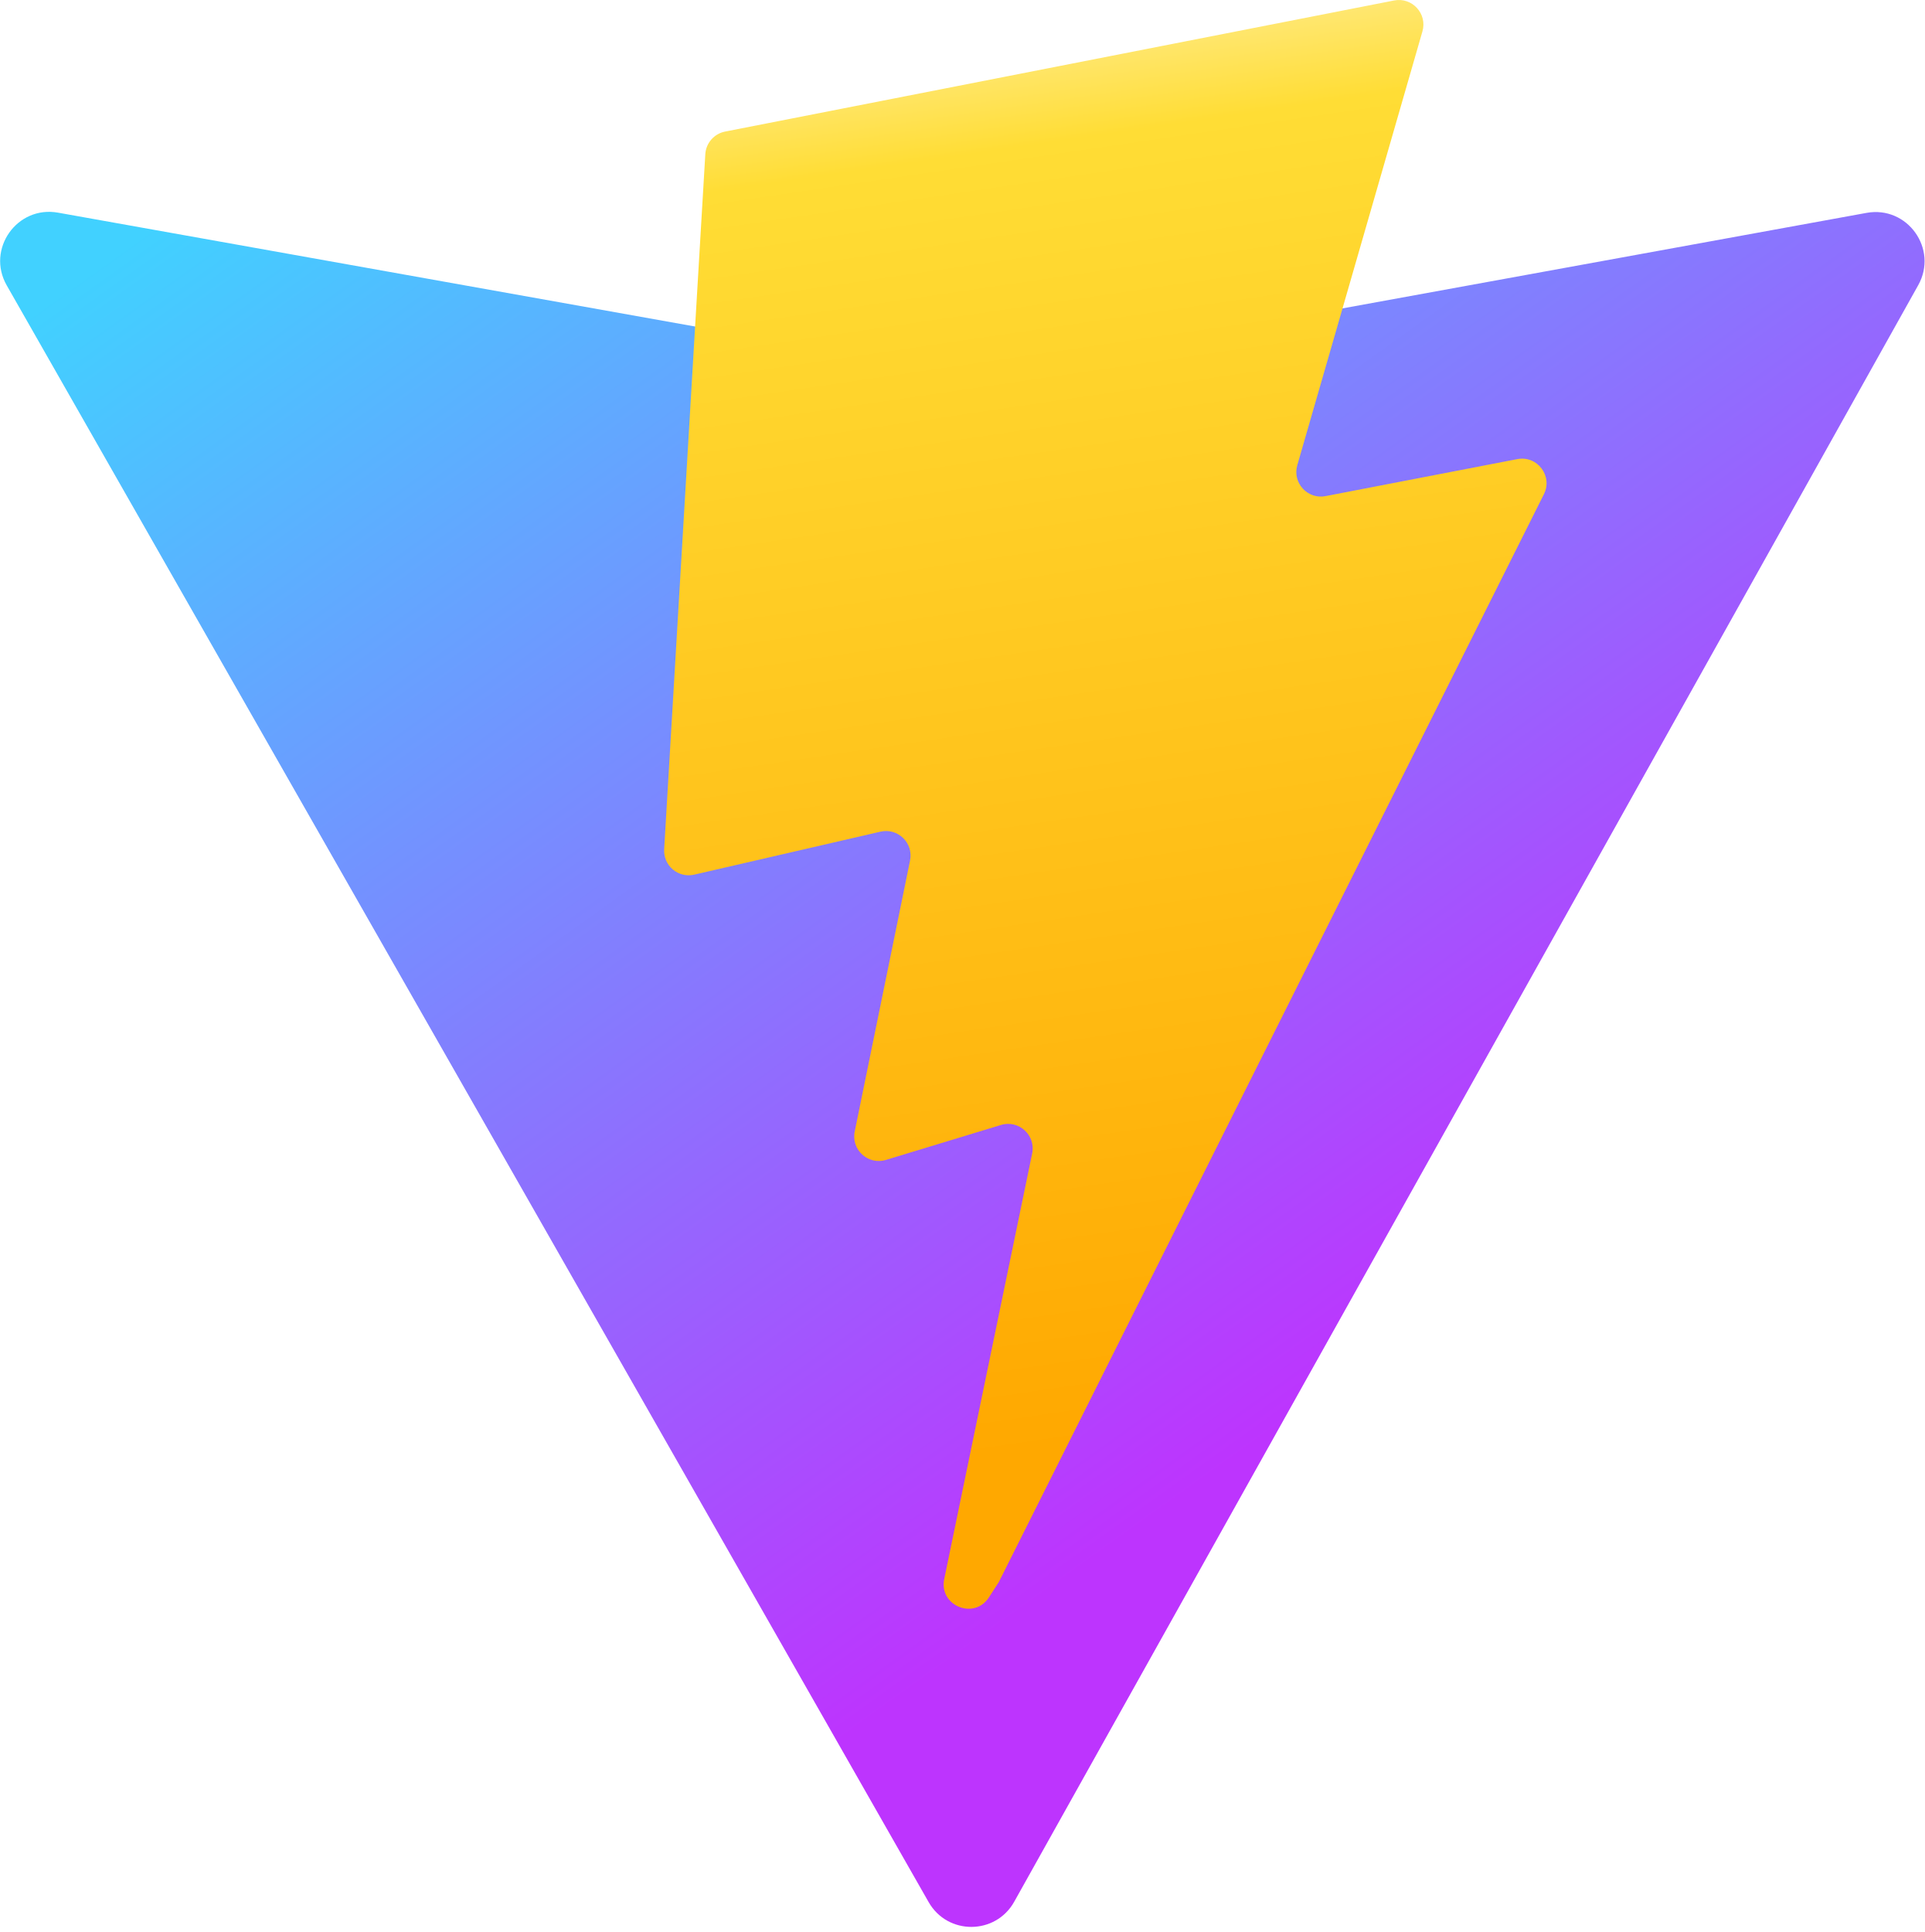
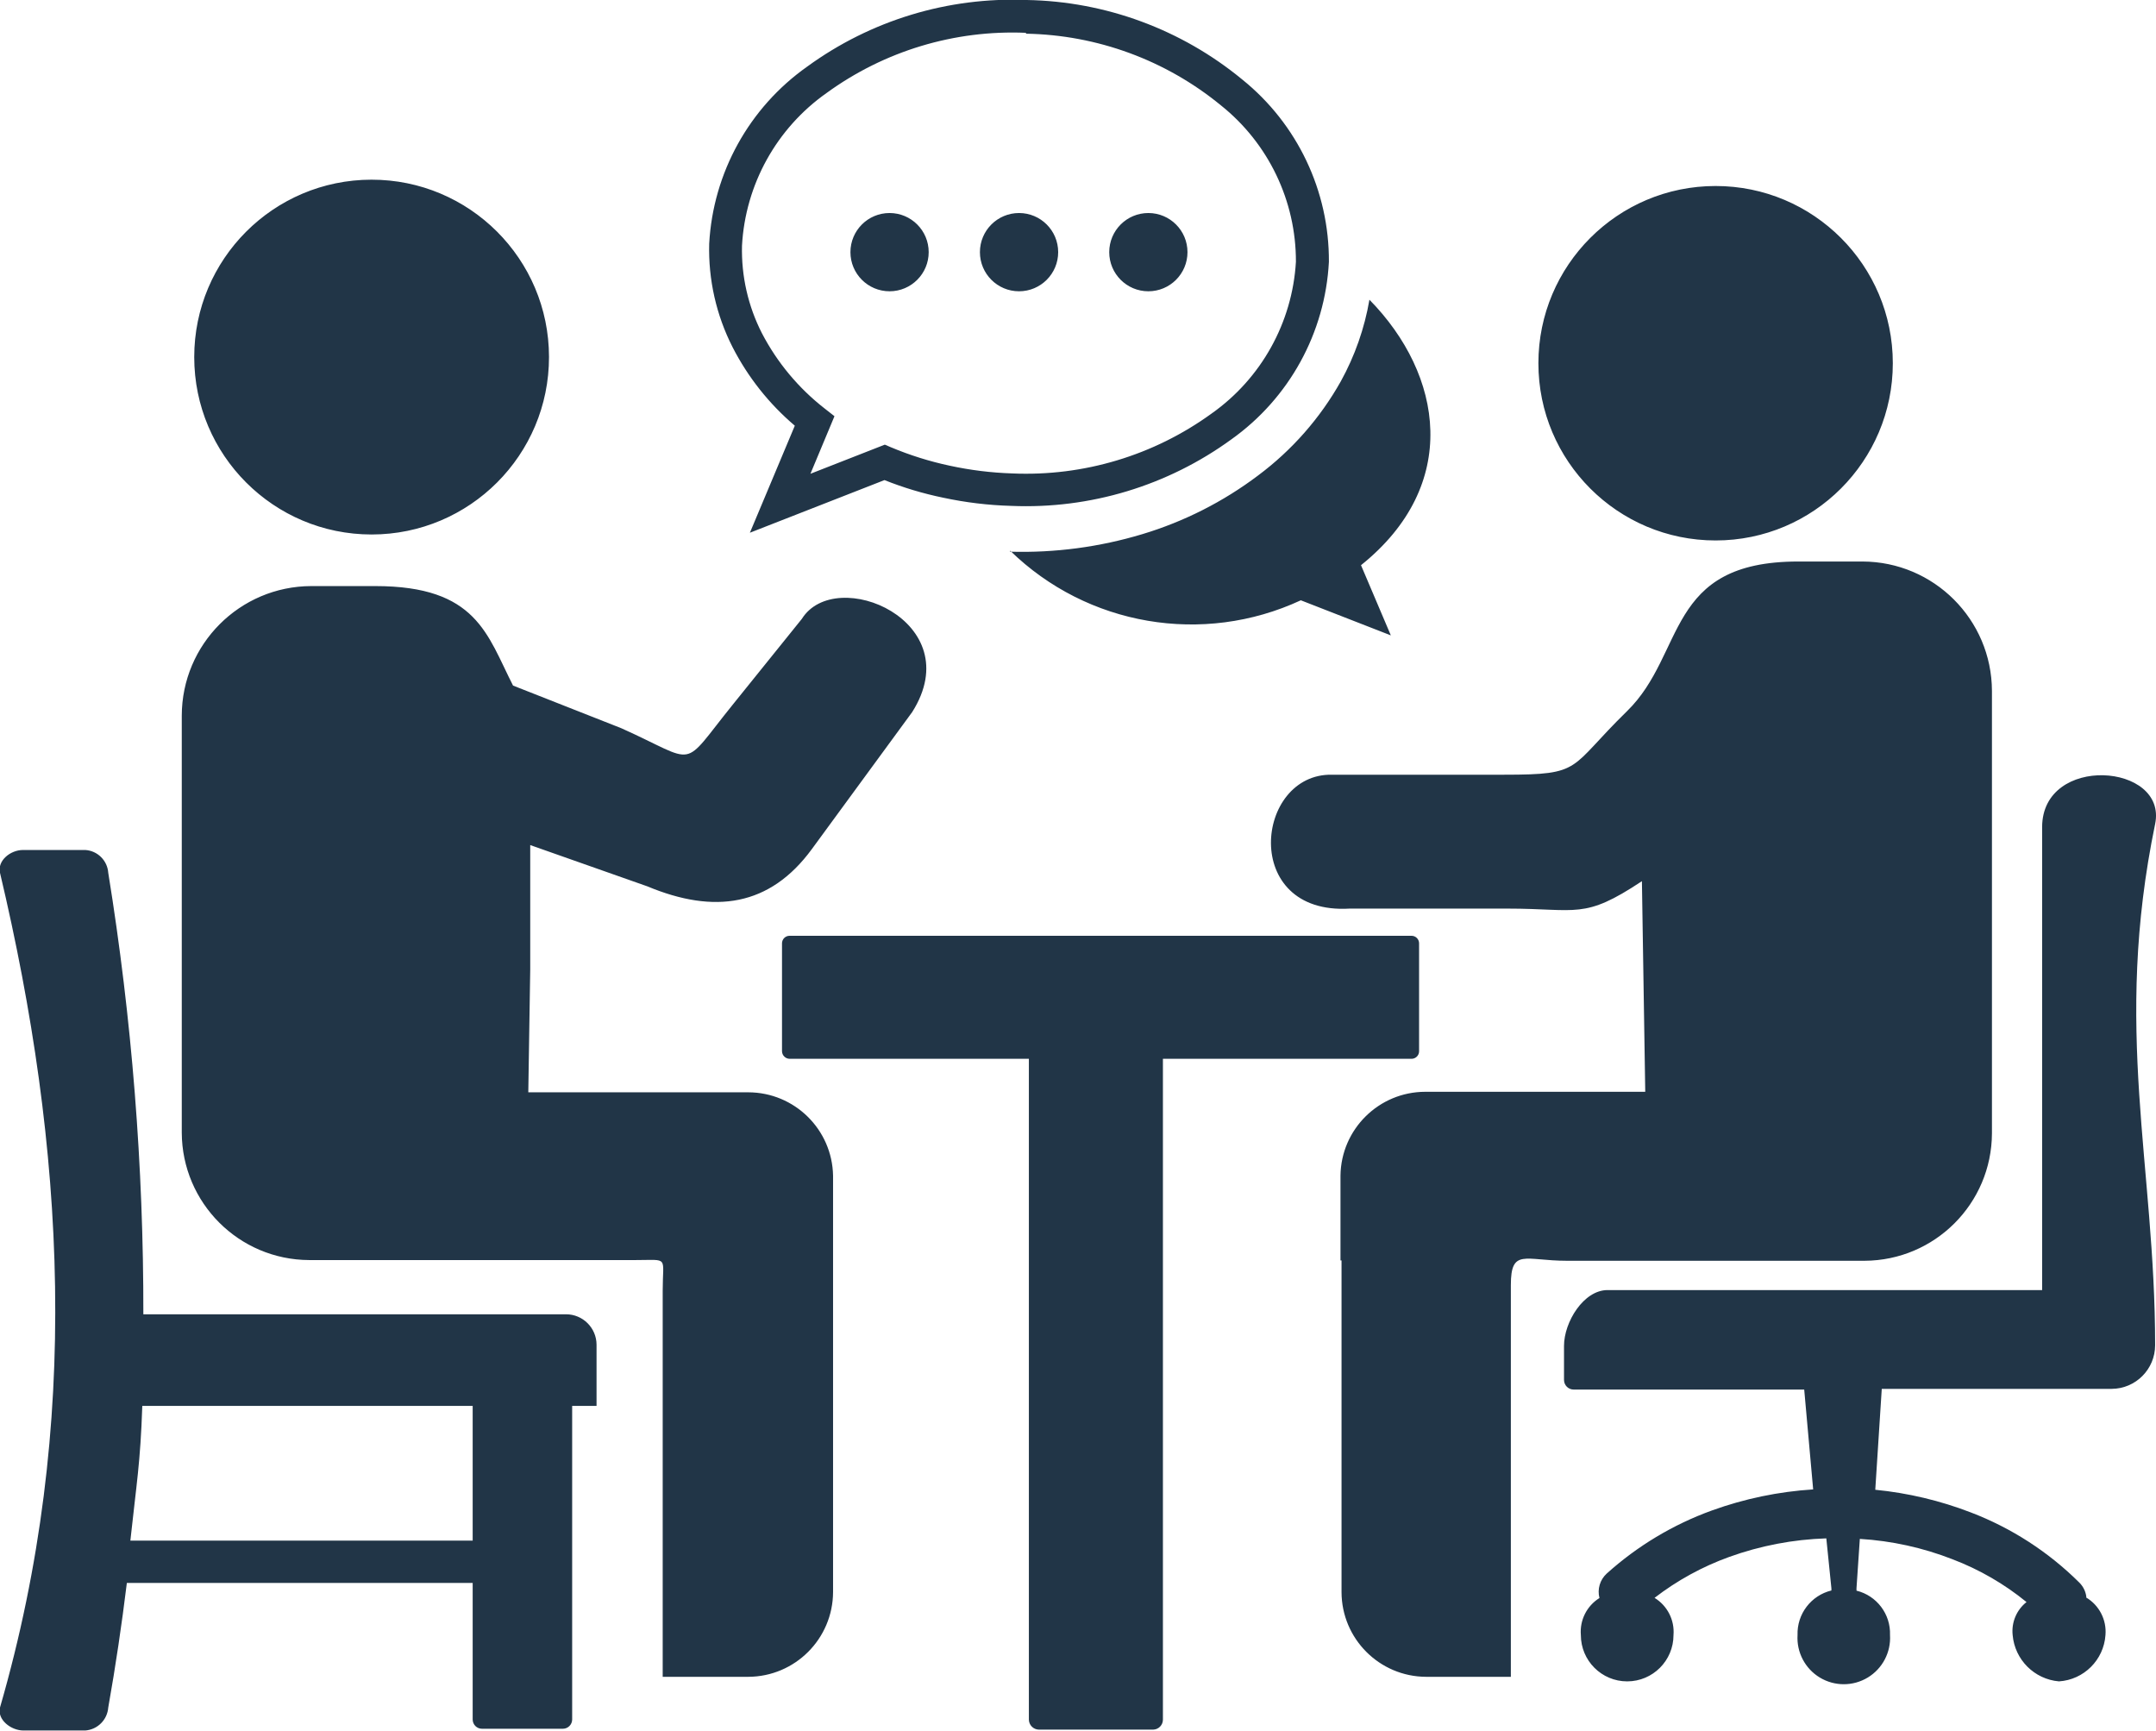
- <svg xmlns="http://www.w3.org/2000/svg" aria-hidden="true" role="img" class="iconify iconify--logos" width="31.88" height="32" preserveAspectRatio="xMidYMid meet" viewBox="0 0 256 257">
-   <defs>
-     <linearGradient id="IconifyId1813088fe1fbc01fb466" x1="-.828%" x2="57.636%" y1="7.652%" y2="78.411%">
-       <stop offset="0%" stop-color="#41D1FF" />
-       <stop offset="100%" stop-color="#BD34FE" />
-     </linearGradient>
-     <linearGradient id="IconifyId1813088fe1fbc01fb467" x1="43.376%" x2="50.316%" y1="2.242%" y2="89.03%">
-       <stop offset="0%" stop-color="#FFEA83" />
-       <stop offset="8.333%" stop-color="#FFDD35" />
-       <stop offset="100%" stop-color="#FFA800" />
-     </linearGradient>
-   </defs>
-   <path fill="url(#IconifyId1813088fe1fbc01fb466)" d="M255.153 37.938L134.897 252.976c-2.483 4.44-8.862 4.466-11.382.048L.875 37.958c-2.746-4.814 1.371-10.646 6.827-9.67l120.385 21.517a6.537 6.537 0 0 0 2.322-.004l117.867-21.483c5.438-.991 9.574 4.796 6.877 9.62Z" />
-   <path fill="url(#IconifyId1813088fe1fbc01fb467)" d="M185.432.063L96.44 17.501a3.268 3.268 0 0 0-2.634 3.014l-5.474 92.456a3.268 3.268 0 0 0 3.997 3.378l24.777-5.718c2.318-.535 4.413 1.507 3.936 3.838l-7.361 36.047c-.495 2.426 1.782 4.5 4.151 3.78l15.304-4.649c2.372-.72 4.652 1.36 4.15 3.788l-11.698 56.621c-.732 3.542 3.979 5.473 5.943 2.437l1.313-2.028l72.516-144.72c1.215-2.423-.88-5.186-3.54-4.672l-25.505 4.922c-2.396.462-4.435-1.77-3.759-4.114l16.646-57.705c.677-2.35-1.37-4.583-3.769-4.113Z" />
+ <svg xmlns="http://www.w3.org/2000/svg" fill="#213547" id="Layer_1" data-name="Layer 1" viewBox="0 0 122.88 98.62">
+   <path class="cls-1" d="M30.22,55.25l-.11,7H42.65A4.84,4.84,0,0,1,47.48,67v4.83h0V90.73a4.85,4.85,0,0,1-4.83,4.83H37.77v-22c0-2,.38-1.75-1.54-1.75H23.81v0H17.62a7.29,7.29,0,0,1-7.26-7.26V40.79a7.4,7.4,0,0,1,7.38-7.39h3.65c5.79,0,6.37,2.77,7.85,5.67l6.17,2.43c4.46,2,3.32,2.41,6.35-1.34l3.94-4.89c1.93-3.08,9.56.14,6.29,5.31l-5.72,7.81c-2.39,3.26-5.55,3.72-9.38,2.12l-6.67-2.35v7.09ZM57.57,31.38a14.8,14.8,0,0,0,16.57,2.83l5.13,2-1.7-4c5.7-4.57,4.68-10.85.48-15.13a14.8,14.8,0,0,1-1.63,4.65,17.2,17.2,0,0,1-4.72,5.37,21,21,0,0,1-6.59,3.34,23.72,23.72,0,0,1-7.54,1Zm7.88-19.24a2.23,2.23,0,1,1-2.23,2.23,2.23,2.23,0,0,1,2.23-2.23Zm-14.75,0a2.23,2.23,0,1,1-2.23,2.23,2.23,2.23,0,0,1,2.23-2.23Zm7.38,0a2.23,2.23,0,1,1-2.23,2.23,2.23,2.23,0,0,1,2.23-2.23ZM58.52,0h0A19.85,19.85,0,0,1,70.8,4.53a13.25,13.25,0,0,1,4.94,10.39v0a13.27,13.27,0,0,1-5.56,10.12,19.88,19.88,0,0,1-12.54,3.79,21.34,21.34,0,0,1-3.9-.47,19.82,19.82,0,0,1-3.33-1l-7.67,3,2.56-6.1a14.6,14.6,0,0,1-3.55-4.48,12.27,12.27,0,0,1-1.33-5.89A13.24,13.24,0,0,1,46,3.8,19.87,19.87,0,0,1,58.51,0Zm-.05,1.87h0A18,18,0,0,0,47.11,5.3,11.41,11.41,0,0,0,42.29,14a10.4,10.4,0,0,0,1.14,5A13.11,13.11,0,0,0,47,23.28l.56.44L46.19,27l4.24-1.66.35.15a18.7,18.7,0,0,0,3.35,1.05,19.8,19.8,0,0,0,3.56.44,18,18,0,0,0,11.36-3.41,11.41,11.41,0,0,0,4.81-8.65v0A11.37,11.37,0,0,0,69.58,6a18,18,0,0,0-11.1-4.08ZM118.91,91a1.39,1.39,0,0,0-.4-.81,17.79,17.79,0,0,0-6.19-4,20.8,20.8,0,0,0-5.44-1.29l.37-5.75h13.1a2.49,2.49,0,0,0,2.48-2.49c0-10.27-2.42-18,0-29.7.72-3.47-6.44-4-6.44.18V73.52H91.62c-1.36,0-2.48,1.82-2.48,3.18v1.94a.55.55,0,0,0,.55.55h13.14l.51,5.69a20.85,20.85,0,0,0-5.77,1.2,18.25,18.25,0,0,0-6,3.6,1.41,1.41,0,0,0-.41,1.39,2.26,2.26,0,0,0-1.06,2.11,2.64,2.64,0,1,0,5.28,0,2.27,2.27,0,0,0-1.08-2.12,15.7,15.7,0,0,1,4.25-2.33,18,18,0,0,1,5.54-1.06l.29,2.85v.12a2.53,2.53,0,0,0-1.93,2.54,2.64,2.64,0,1,0,5.27,0,2.51,2.51,0,0,0-1.91-2.53v-.14L106,87.7a17.38,17.38,0,0,1,5.28,1.16h0a15.24,15.24,0,0,1,4.22,2.44,2.11,2.11,0,0,0-.79,1.88,2.9,2.9,0,0,0,2.64,2.64A2.84,2.84,0,0,0,120,93.18a2.27,2.27,0,0,0-1.1-2.14ZM97.78,10.6a10.1,10.1,0,1,0,10.1,10.1,10.1,10.1,0,0,0-10.1-10.1Zm-4.2,39.62.19,12H81.23A4.84,4.84,0,0,0,76.4,67v4.83h.06V90.73a4.84,4.84,0,0,0,4.82,4.83h4.83V73.24c0-2.12.8-1.39,3.19-1.39h10.78v0h6.19a7.29,7.29,0,0,0,7.26-7.26V39.37A7.4,7.4,0,0,0,106.15,32h-3.66c-7.6,0-6.39,5.24-9.76,8.53s-2.48,3.62-7,3.62H75.92c-4.39-.09-5.23,8,1,7.63h9c4,0,4.34.64,7.64-1.55ZM80.45,53.33H45a.43.43,0,0,0-.43.43v6.15a.44.44,0,0,0,.43.43H58.64V98a.58.58,0,0,0,.57.57h6.51a.57.57,0,0,0,.56-.57V60.34H80.45a.43.43,0,0,0,.43-.43V53.76a.43.43,0,0,0-.43-.43ZM1.34,48.44H4.86a1.4,1.4,0,0,1,1.31,1.3,155.84,155.84,0,0,1,2,25.16H32.26A1.74,1.74,0,0,1,34,76.63v3.49H32.61V98a.53.53,0,0,1-.53.52H27.47a.53.53,0,0,1-.53-.52V90.21H7.23c-.29,2.37-.64,4.73-1.06,7.1a1.42,1.42,0,0,1-1.31,1.31H1.34C.62,98.62-.17,98,0,97.31,4.67,81.16,3.7,65.36,0,49.74c-.16-.69.59-1.3,1.31-1.3ZM26.94,87.8V80.12H8.11c-.11,3.27-.33,4.42-.68,7.68ZM21.17,10.24a10.11,10.11,0,1,1-10.1,10.11,10.11,10.11,0,0,1,10.1-10.11Z" />
</svg>
